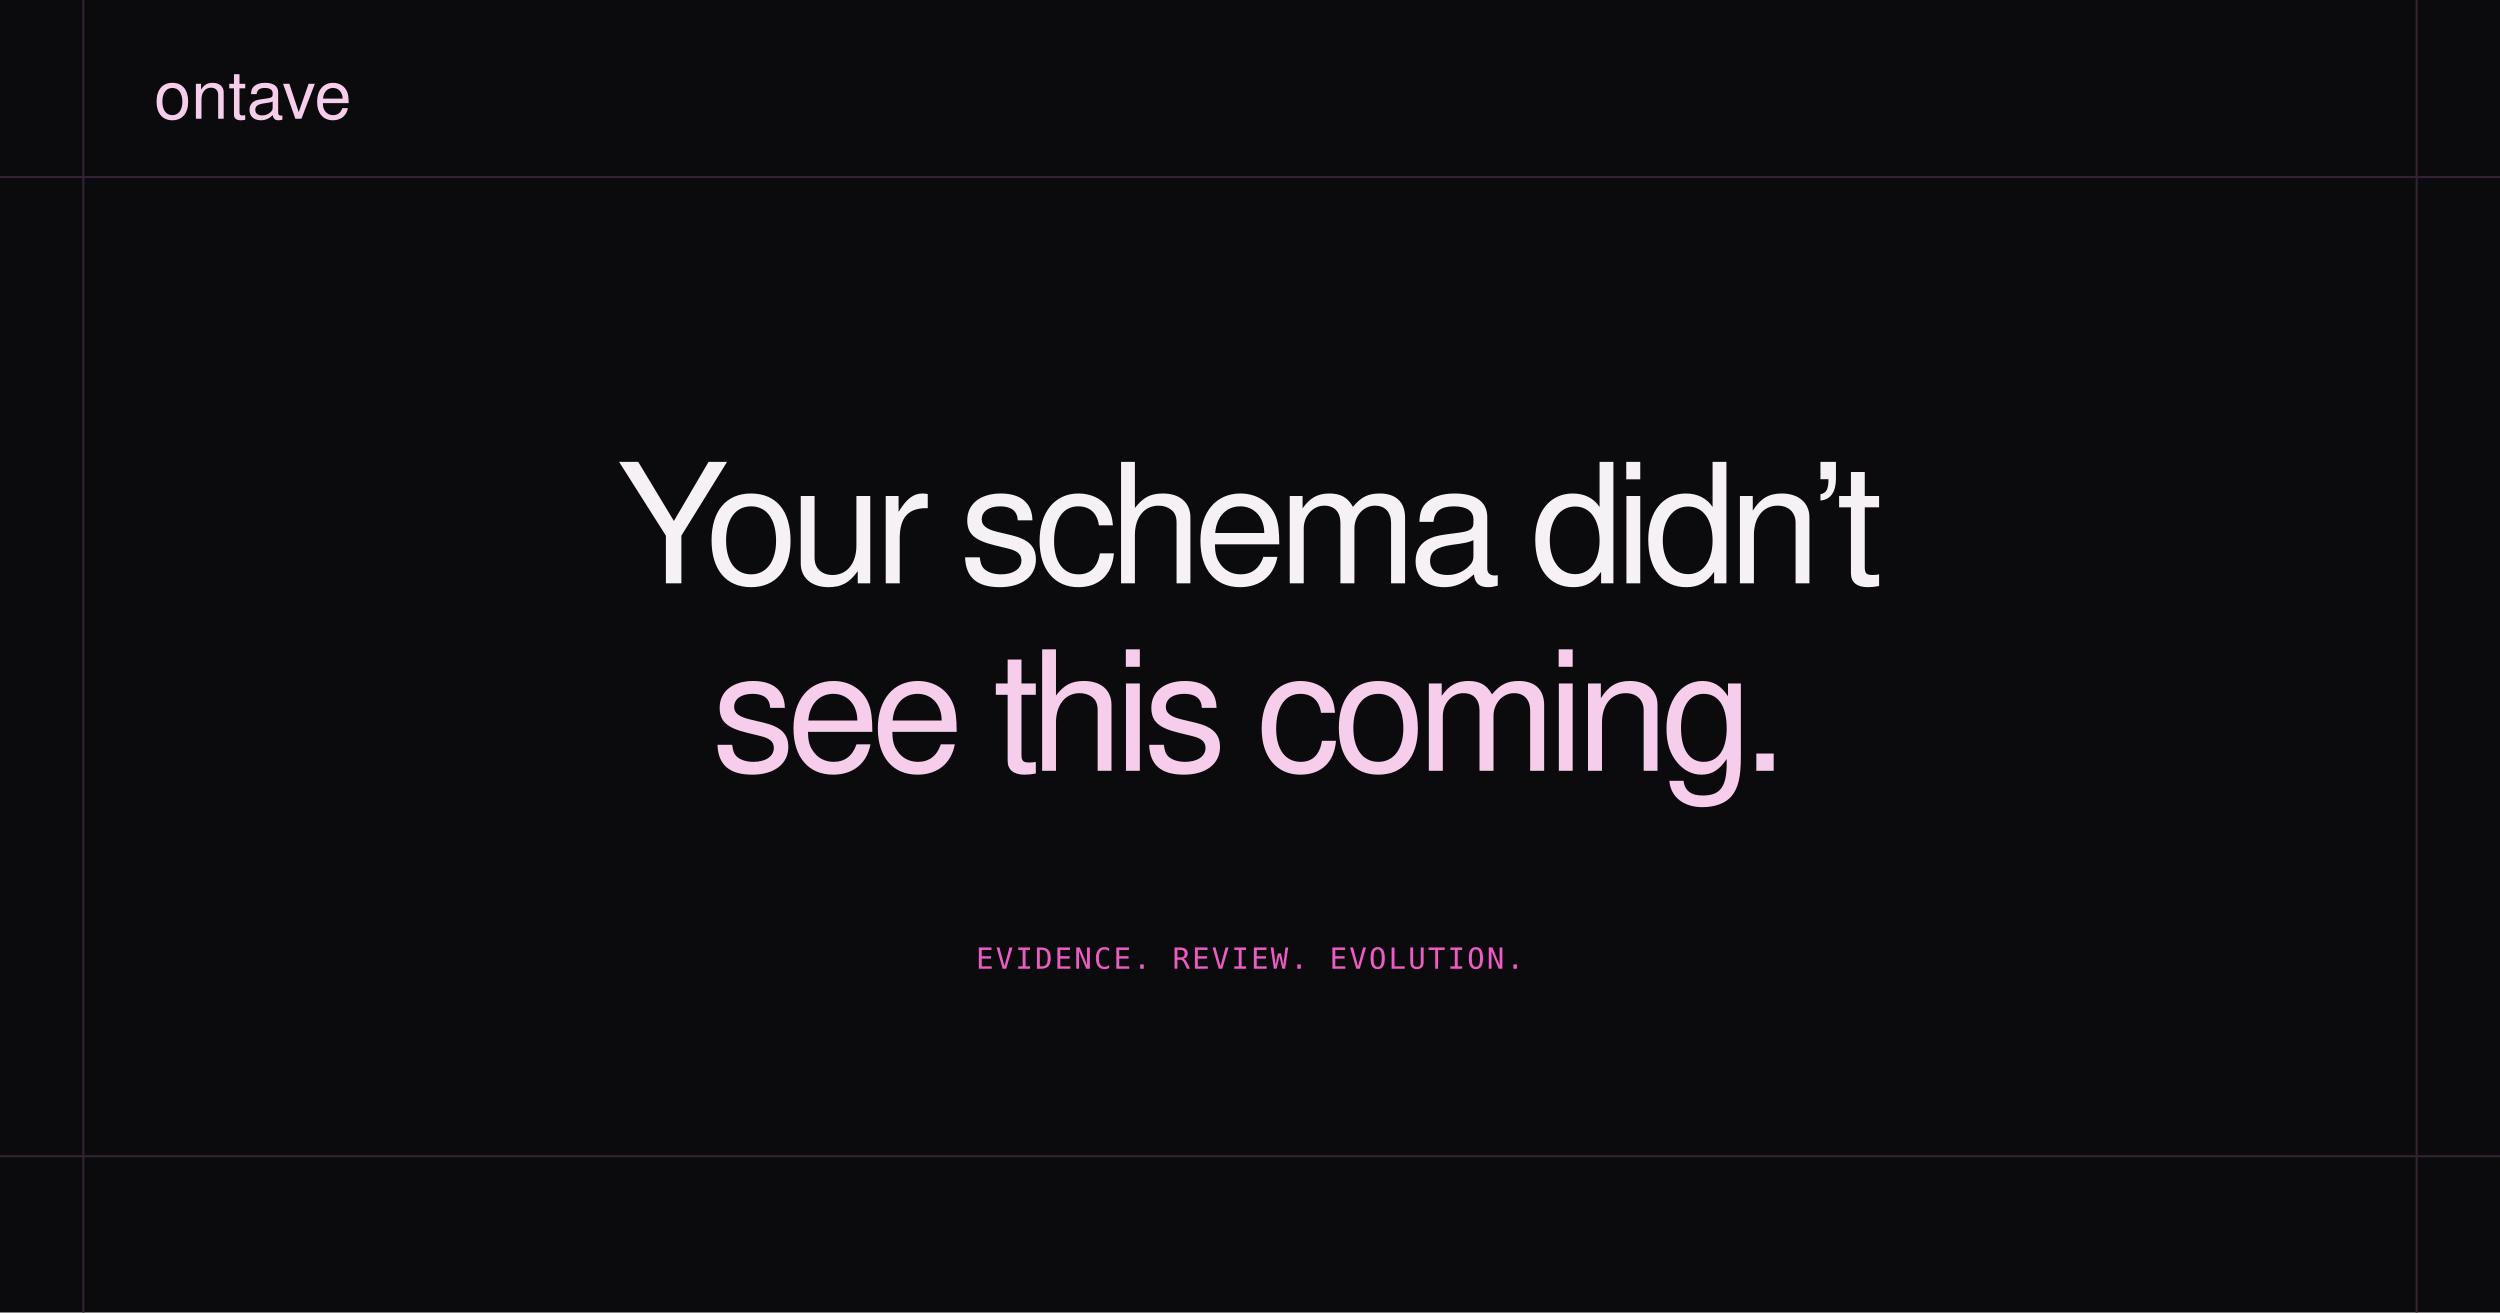
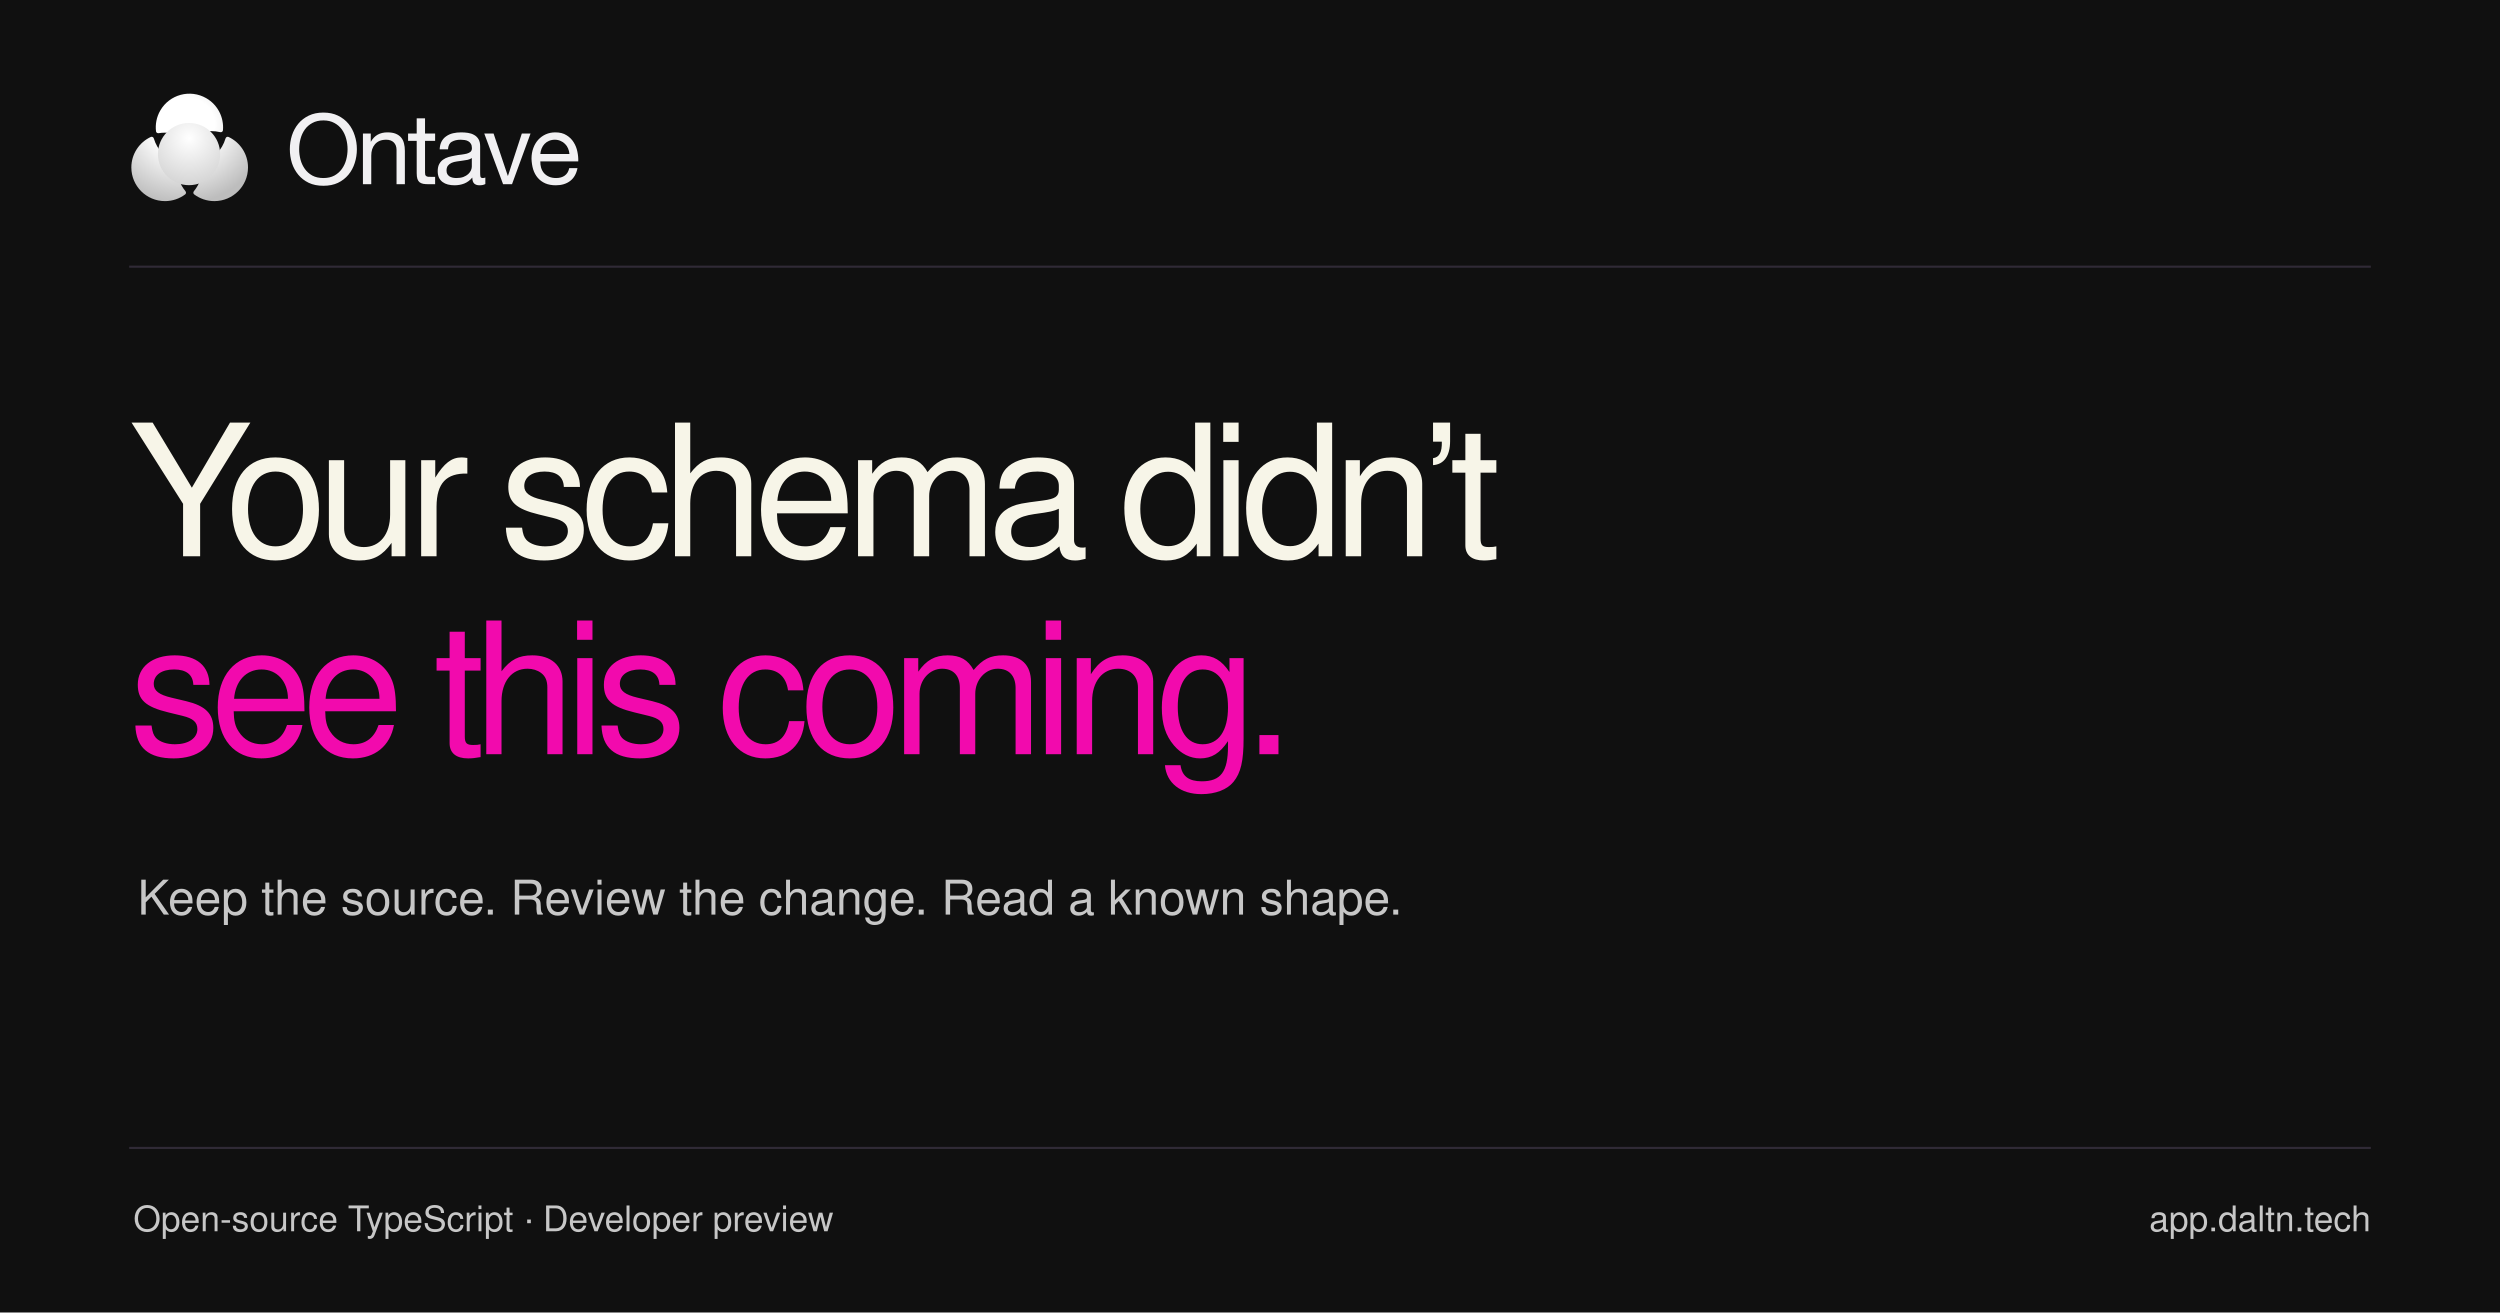
<svg xmlns="http://www.w3.org/2000/svg" width="1200" height="630" viewBox="0 0 1200 630">
-   <rect width="1200" height="630" fill="#0b0a0c" />
-   <path d="M40 0v630M1160 0v630M0 85h1200M0 555h1200" stroke="#322333" />
-   <text x="74" y="57" font-family="Helvetica,Arial,sans-serif" font-size="32" fill="#f6cdeb">ontave</text>
-   <text x="600" y="280" text-anchor="middle" font-family="Helvetica,Arial,sans-serif" font-size="80" letter-spacing="-4" fill="#f5f1f4">Your schema didn’t</text>
-   <text x="600" y="370" text-anchor="middle" font-family="Helvetica,Arial,sans-serif" font-size="80" letter-spacing="-4" fill="#f6cdeb">see this coming.</text>
-   <text x="600" y="465" text-anchor="middle" font-family="monospace" font-size="14" letter-spacing="1" fill="#ed5bc4">EVIDENCE. REVIEW. EVOLUTION.</text>
+   <defs>
+     <radialGradient id="social-glow">
+       <stop stop-color="#7d406a" stop-opacity=".24" />
+       <stop offset="1" stop-color="#0b0b0d" stop-opacity="0" />
+     </radialGradient>
+     <linearGradient id="social-type">
+       <stop stop-color="#c3bdd1" />
+       <stop offset=".6" stop-color="#eee6ef" />
+       <stop offset="1" stop-color="#d395b5" />
+     </linearGradient>
+   </defs>
+   <rect width="1200" height="630" fill="#101010" />
+   <svg x="62" y="43" width="218" height="56" viewBox="0 0 694 180" fill="none">
+     <path d="M29.997 73.083C31.905 72.193 34.074 73.381 34.671 75.4C39.915 93.126 53.445 107.293 70.775 113.416C70.518 115.629 70.385 117.879 70.385 120.16C70.385 134.057 75.301 146.803 83.485 156.762C84.731 158.278 84.623 160.541 83.054 161.719C74.38 168.227 63.602 172.083 51.923 172.083C23.247 172.083 5.20478e-05 148.837 0 120.16C0 99.32 12.279 81.349 29.997 73.083ZM145.329 75.4C145.926 73.381 148.095 72.193 150.003 73.083C167.721 81.349 180 99.32 180 120.16C180 148.837 156.753 172.083 128.077 172.083C116.398 172.083 105.62 168.227 96.946 161.719C95.377 160.541 95.269 158.278 96.515 156.762C104.699 146.803 109.615 134.057 109.615 120.16C109.615 117.879 109.482 115.629 109.225 113.416C126.555 107.293 140.085 93.126 145.329 75.4ZM44.656 32.277C58.994 7.442 90.751 -1.066 115.585 13.272C133.633 23.692 143.057 43.312 141.356 62.788C141.173 64.886 139.061 66.17 137.014 65.678C119.04 61.356 100.005 65.99 86.037 77.937C84.25 76.608 82.368 75.367 80.393 74.227C68.358 67.278 54.86 65.162 42.144 67.271C40.208 67.592 38.303 66.367 38.067 64.419C36.768 53.653 38.817 42.391 44.656 32.277Z" fill="url(#paint0_radial_156_351)" />
+     <circle cx="89" cy="99.5" r="48" fill="url(#paint1_radial_156_351)" />
+     <path d="M258.91 92.022C258.91 97.465 259.615 102.858 261.026 108.2C262.438 113.442 264.655 118.179 267.679 122.413C270.703 126.646 274.584 130.074 279.322 132.694C284.059 135.214 289.704 136.474 296.256 136.474C302.808 136.474 308.453 135.214 313.19 132.694C317.928 130.074 321.809 126.646 324.833 122.413C327.857 118.179 330.074 113.442 331.486 108.2C332.897 102.858 333.602 97.465 333.602 92.022C333.602 86.578 332.897 81.236 331.486 75.994C330.074 70.652 327.857 65.864 324.833 61.63C321.809 57.397 317.928 54.02 313.19 51.5C308.453 48.879 302.808 47.569 296.256 47.569C289.704 47.569 284.059 48.879 279.322 51.5C274.584 54.02 270.703 57.397 267.679 61.63C264.655 65.864 262.438 70.652 261.026 75.994C259.615 81.236 258.91 86.578 258.91 92.022ZM244.546 92.022C244.546 84.663 245.604 77.607 247.721 70.854C249.938 63.999 253.214 57.951 257.549 52.71C261.883 47.468 267.276 43.285 273.727 40.16C280.178 37.035 287.688 35.473 296.256 35.473C304.824 35.473 312.334 37.035 318.785 40.16C325.236 43.285 330.629 47.468 334.963 52.71C339.298 57.951 342.523 63.999 344.64 70.854C346.858 77.607 347.966 84.663 347.966 92.022C347.966 99.38 346.858 106.486 344.64 113.341C342.523 120.094 339.298 126.092 334.963 131.334C330.629 136.575 325.236 140.758 318.785 143.883C312.334 146.907 304.824 148.419 296.256 148.419C287.688 148.419 280.178 146.907 273.727 143.883C267.276 140.758 261.883 136.575 257.549 131.334C253.214 126.092 249.938 120.094 247.721 113.341C245.604 106.486 244.546 99.38 244.546 92.022ZM357.305 67.83H369.401V80.228H369.704C375.046 70.753 383.513 66.015 395.105 66.015C400.246 66.015 404.53 66.721 407.957 68.132C411.385 69.543 414.157 71.509 416.273 74.029C418.39 76.549 419.852 79.573 420.658 83.101C421.565 86.528 422.019 90.358 422.019 94.592V146H409.167V93.08C409.167 88.242 407.756 84.411 404.933 81.589C402.111 78.766 398.23 77.355 393.291 77.355C389.36 77.355 385.933 77.96 383.009 79.17C380.187 80.379 377.818 82.093 375.903 84.31C373.988 86.528 372.526 89.149 371.518 92.173C370.611 95.096 370.157 98.322 370.157 101.85V146H357.305V67.83ZM453.115 67.83H468.689V79.17H453.115V127.705C453.115 129.217 453.216 130.426 453.418 131.334C453.72 132.241 454.224 132.946 454.93 133.45C455.635 133.954 456.593 134.307 457.803 134.509C459.113 134.61 460.776 134.66 462.792 134.66H468.689V146H458.861C455.535 146 452.662 145.798 450.243 145.395C447.924 144.891 446.009 144.034 444.497 142.825C443.086 141.615 442.027 139.902 441.322 137.684C440.616 135.466 440.263 132.543 440.263 128.914V79.17H426.958V67.83H440.263V44.394H453.115V67.83ZM546.168 145.698C543.951 147.008 540.876 147.663 536.945 147.663C533.619 147.663 530.948 146.756 528.932 144.942C527.016 143.026 526.059 139.952 526.059 135.718C522.531 139.952 518.398 143.026 513.66 144.942C509.024 146.756 503.984 147.663 498.54 147.663C495.012 147.663 491.636 147.26 488.41 146.454C485.285 145.647 482.564 144.387 480.245 142.674C477.927 140.96 476.062 138.742 474.651 136.021C473.34 133.198 472.685 129.822 472.685 125.89C472.685 121.455 473.441 117.826 474.953 115.004C476.465 112.182 478.431 109.914 480.85 108.2C483.37 106.386 486.192 105.025 489.317 104.118C492.543 103.21 495.819 102.454 499.145 101.85C502.673 101.144 506 100.64 509.124 100.338C512.35 99.934 515.172 99.43 517.592 98.826C520.011 98.12 521.926 97.162 523.337 95.953C524.748 94.642 525.454 92.778 525.454 90.358C525.454 87.536 524.9 85.268 523.791 83.554C522.783 81.841 521.422 80.53 519.708 79.623C518.096 78.716 516.231 78.111 514.114 77.809C512.098 77.506 510.082 77.355 508.066 77.355C502.623 77.355 498.087 78.414 494.458 80.53C490.829 82.546 488.864 86.427 488.561 92.173H475.709C475.911 87.334 476.919 83.252 478.733 79.926C480.548 76.599 482.967 73.928 485.991 71.912C489.015 69.795 492.442 68.283 496.272 67.376C500.204 66.469 504.387 66.015 508.822 66.015C512.35 66.015 515.828 66.267 519.255 66.771C522.783 67.275 525.958 68.334 528.78 69.946C531.603 71.458 533.871 73.626 535.584 76.448C537.298 79.27 538.155 82.95 538.155 87.486V127.705C538.155 130.729 538.306 132.946 538.608 134.358C539.012 135.769 540.221 136.474 542.237 136.474C543.346 136.474 544.656 136.222 546.168 135.718V145.698ZM525.303 105.63C523.69 106.839 521.573 107.746 518.952 108.351C516.332 108.855 513.56 109.309 510.636 109.712C507.814 110.014 504.941 110.418 502.018 110.922C499.095 111.325 496.474 112.03 494.156 113.038C491.837 114.046 489.922 115.508 488.41 117.423C486.999 119.238 486.293 121.758 486.293 124.983C486.293 127.1 486.696 128.914 487.503 130.426C488.41 131.838 489.519 132.997 490.829 133.904C492.24 134.811 493.853 135.466 495.668 135.87C497.482 136.273 499.397 136.474 501.413 136.474C505.647 136.474 509.276 135.92 512.3 134.811C515.324 133.602 517.793 132.14 519.708 130.426C521.624 128.612 523.035 126.697 523.942 124.681C524.849 122.564 525.303 120.598 525.303 118.784V105.63ZM587.311 146H573.552L544.522 67.83H558.886L580.81 132.997H581.112L602.431 67.83H615.888L587.311 146ZM675.915 99.43C675.713 96.406 675.007 93.534 673.798 90.812C672.689 88.09 671.127 85.772 669.111 83.857C667.195 81.841 664.877 80.278 662.155 79.17C659.535 77.96 656.611 77.355 653.386 77.355C650.059 77.355 647.035 77.96 644.314 79.17C641.693 80.278 639.425 81.841 637.51 83.857C635.595 85.873 634.083 88.242 632.974 90.963C631.865 93.584 631.21 96.406 631.008 99.43H675.915ZM688.313 121.203C686.599 129.973 682.819 136.575 676.973 141.01C671.126 145.446 663.768 147.663 654.898 147.663C648.648 147.663 643.205 146.655 638.568 144.639C634.032 142.623 630.202 139.801 627.077 136.172C623.952 132.543 621.583 128.209 619.971 123.169C618.458 118.129 617.602 112.635 617.4 106.688C617.4 100.741 618.307 95.298 620.122 90.358C621.936 85.419 624.456 81.135 627.682 77.506C631.008 73.878 634.889 71.055 639.324 69.039C643.86 67.023 648.799 66.015 654.142 66.015C661.097 66.015 666.842 67.477 671.379 70.4C676.015 73.222 679.695 76.851 682.416 81.286C685.239 85.722 687.154 90.56 688.162 95.802C689.271 101.043 689.724 106.033 689.523 110.77H631.008C630.907 114.198 631.311 117.474 632.218 120.598C633.125 123.622 634.587 126.344 636.603 128.763C638.618 131.082 641.189 132.946 644.314 134.358C647.439 135.769 651.118 136.474 655.351 136.474C660.795 136.474 665.23 135.214 668.657 132.694C672.185 130.174 674.503 126.344 675.612 121.203H688.313Z" fill="#F1F0F2" />
+     <defs>
+       <radialGradient id="paint0_radial_156_351" cx="0" cy="0" r="1" gradientUnits="userSpaceOnUse" gradientTransform="translate(82.2539 55.5) rotate(75.5595) scale(120.301 130.622)">
+         <stop offset="0.355" stop-color="white" />
+         <stop offset="1" stop-color="#BDBDBD" />
+       </radialGradient>
+       <radialGradient id="paint1_radial_156_351" cx="0" cy="0" r="1" gradientUnits="userSpaceOnUse" gradientTransform="translate(89.2539 75) rotate(90.2007) scale(72.5004)">
+         <stop stop-color="white" />
+         <stop offset="1" stop-color="#D5D5D5" />
+       </radialGradient>
+     </defs>
+   </svg>
+   <path d="M62 128H1138M62 551H1138" stroke="#302a36" />
+   <text x="62" y="267" font-family="Helvetica,Arial,sans-serif" font-size="88" letter-spacing="-5" fill="#f7f5e8">Your schema didn’t</text>
+   <text x="62" y="362" font-family="Helvetica,Arial,sans-serif" font-size="88" letter-spacing="-5" fill="#f20aad">see this coming.</text>
+   <text x="66" y="439" font-family="Helvetica,Arial,sans-serif" font-size="23" fill="#c7c7c7">Keep the source. Review the change. Read a known shape.</text>
+   <text x="64" y="591" font-family="Helvetica,Arial,sans-serif" font-size="17" fill="#c7c7c7">Open-source TypeScript · Developer preview</text>
+   <text x="1138" y="591" text-anchor="end" font-family="Helvetica,Arial,sans-serif" font-size="17" fill="#c7c7c7">app.daltn.tech</text>
</svg>
